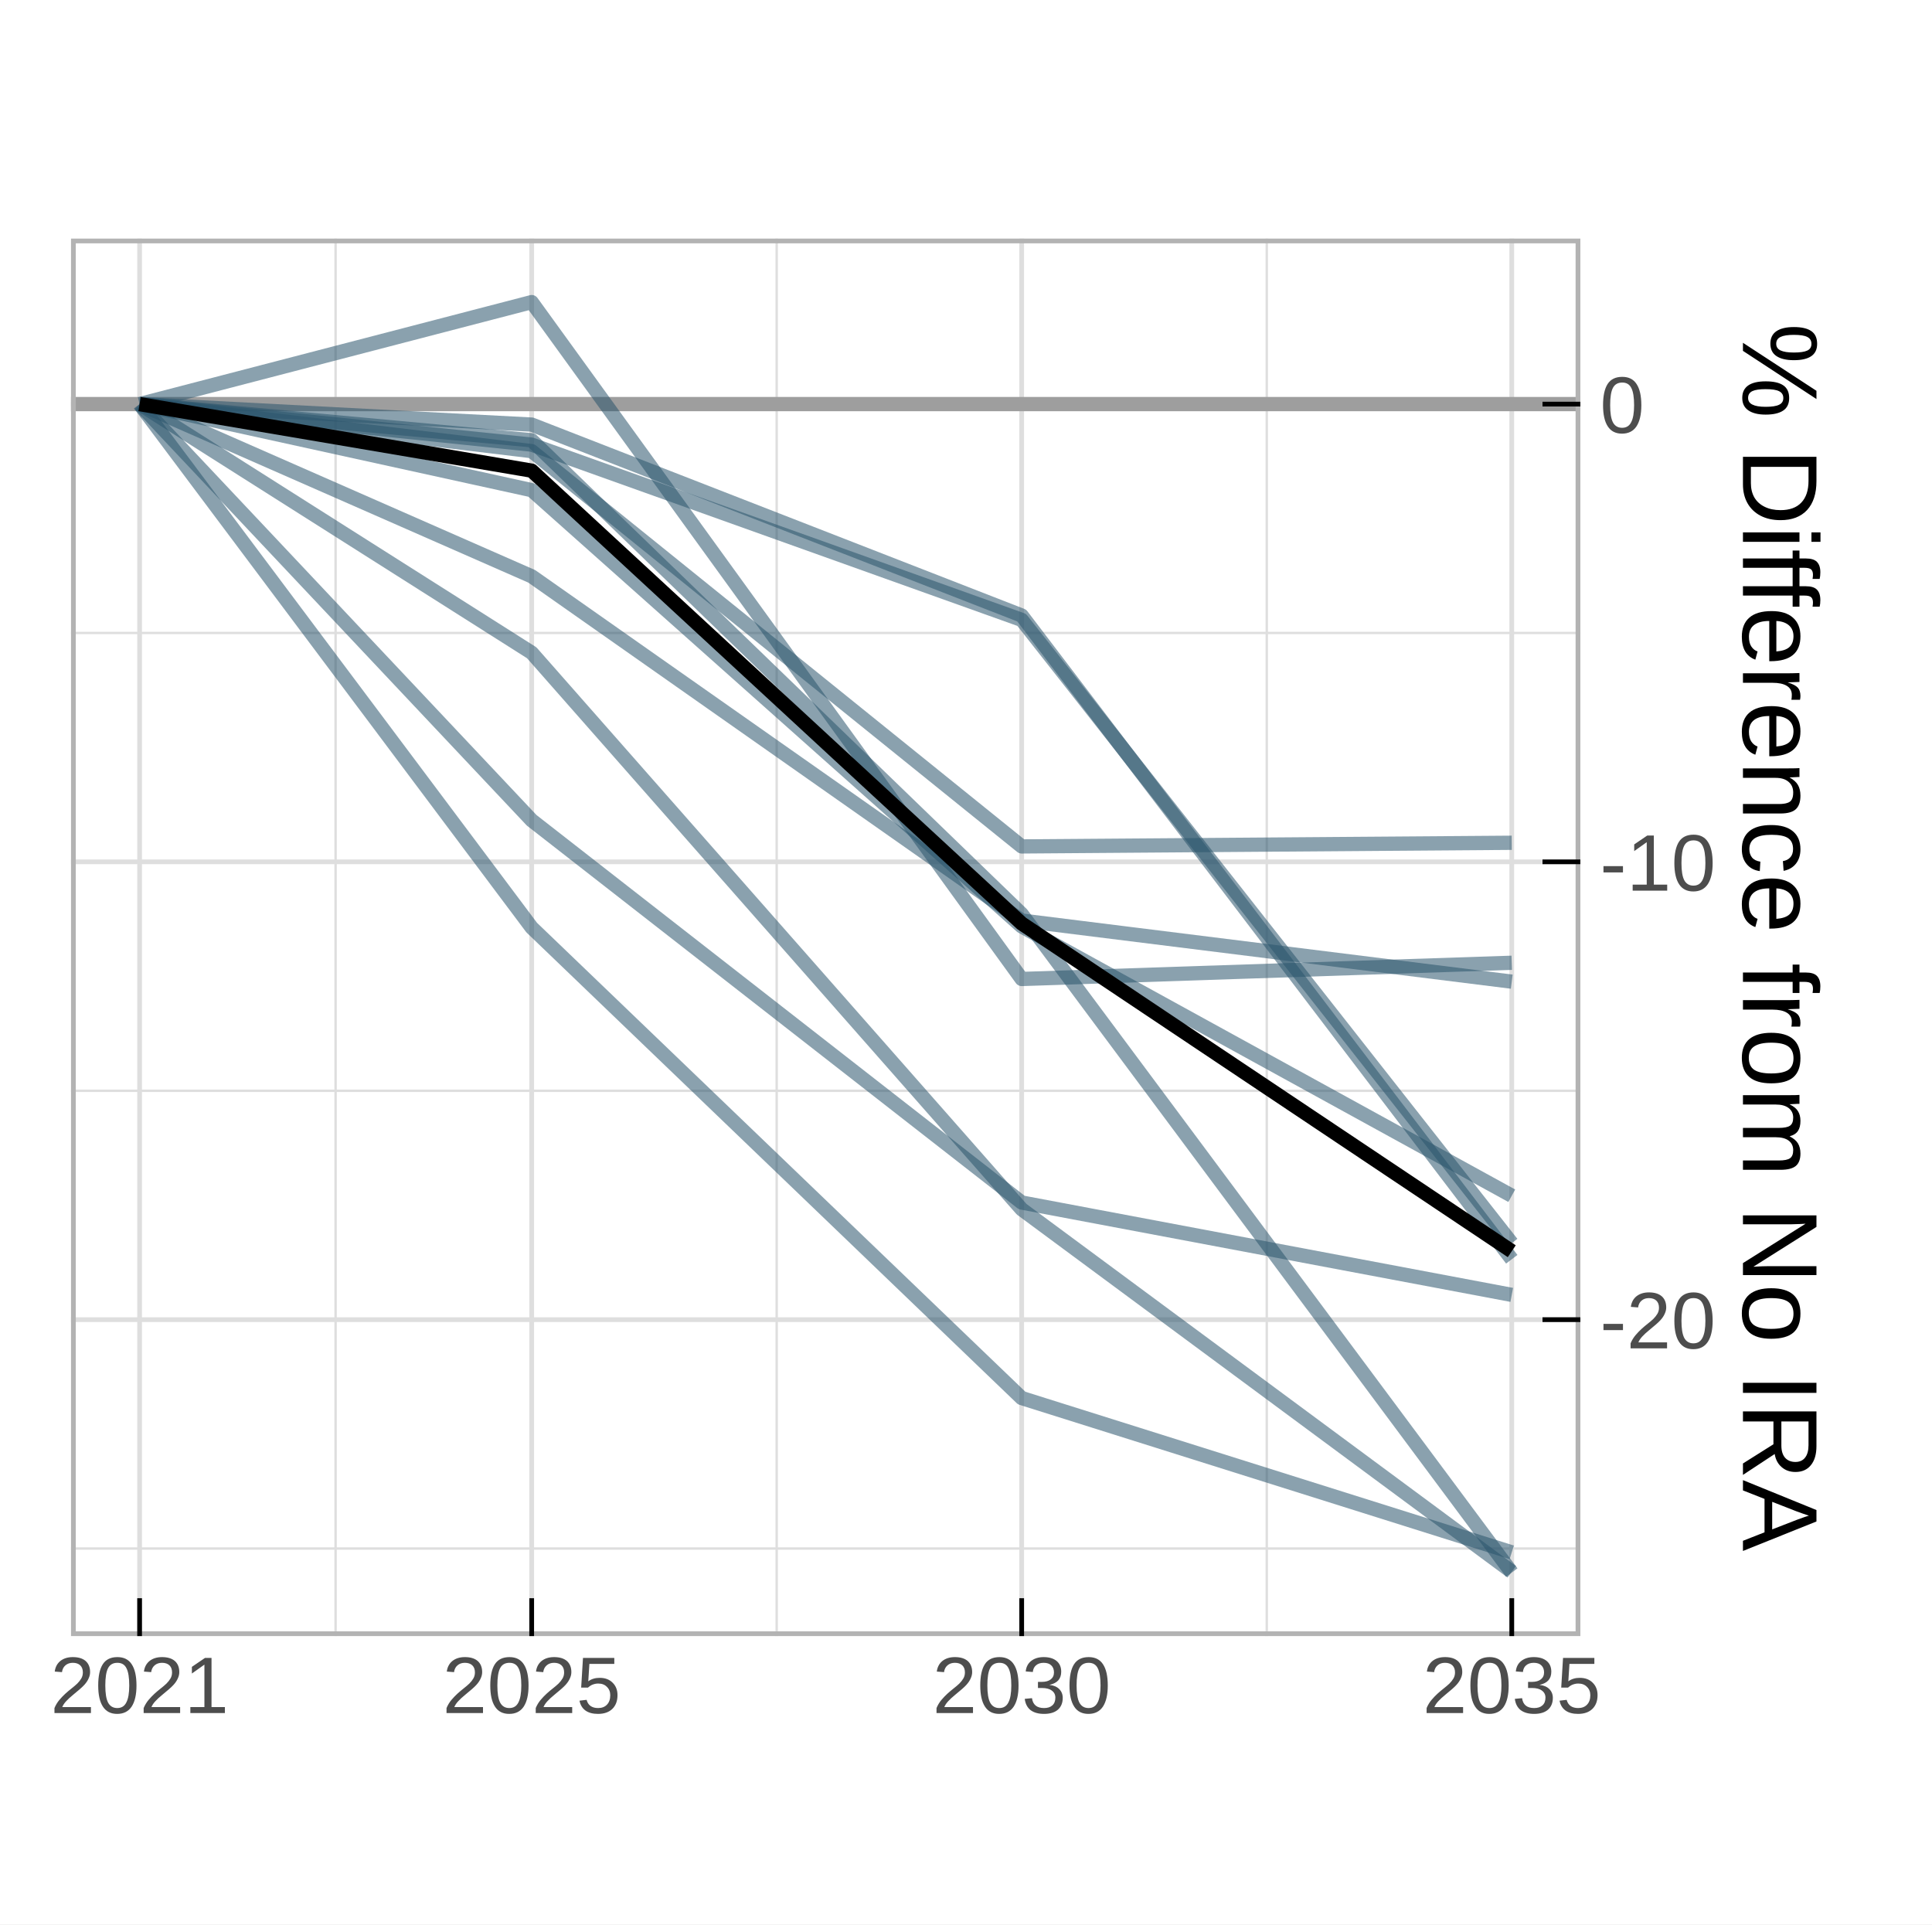
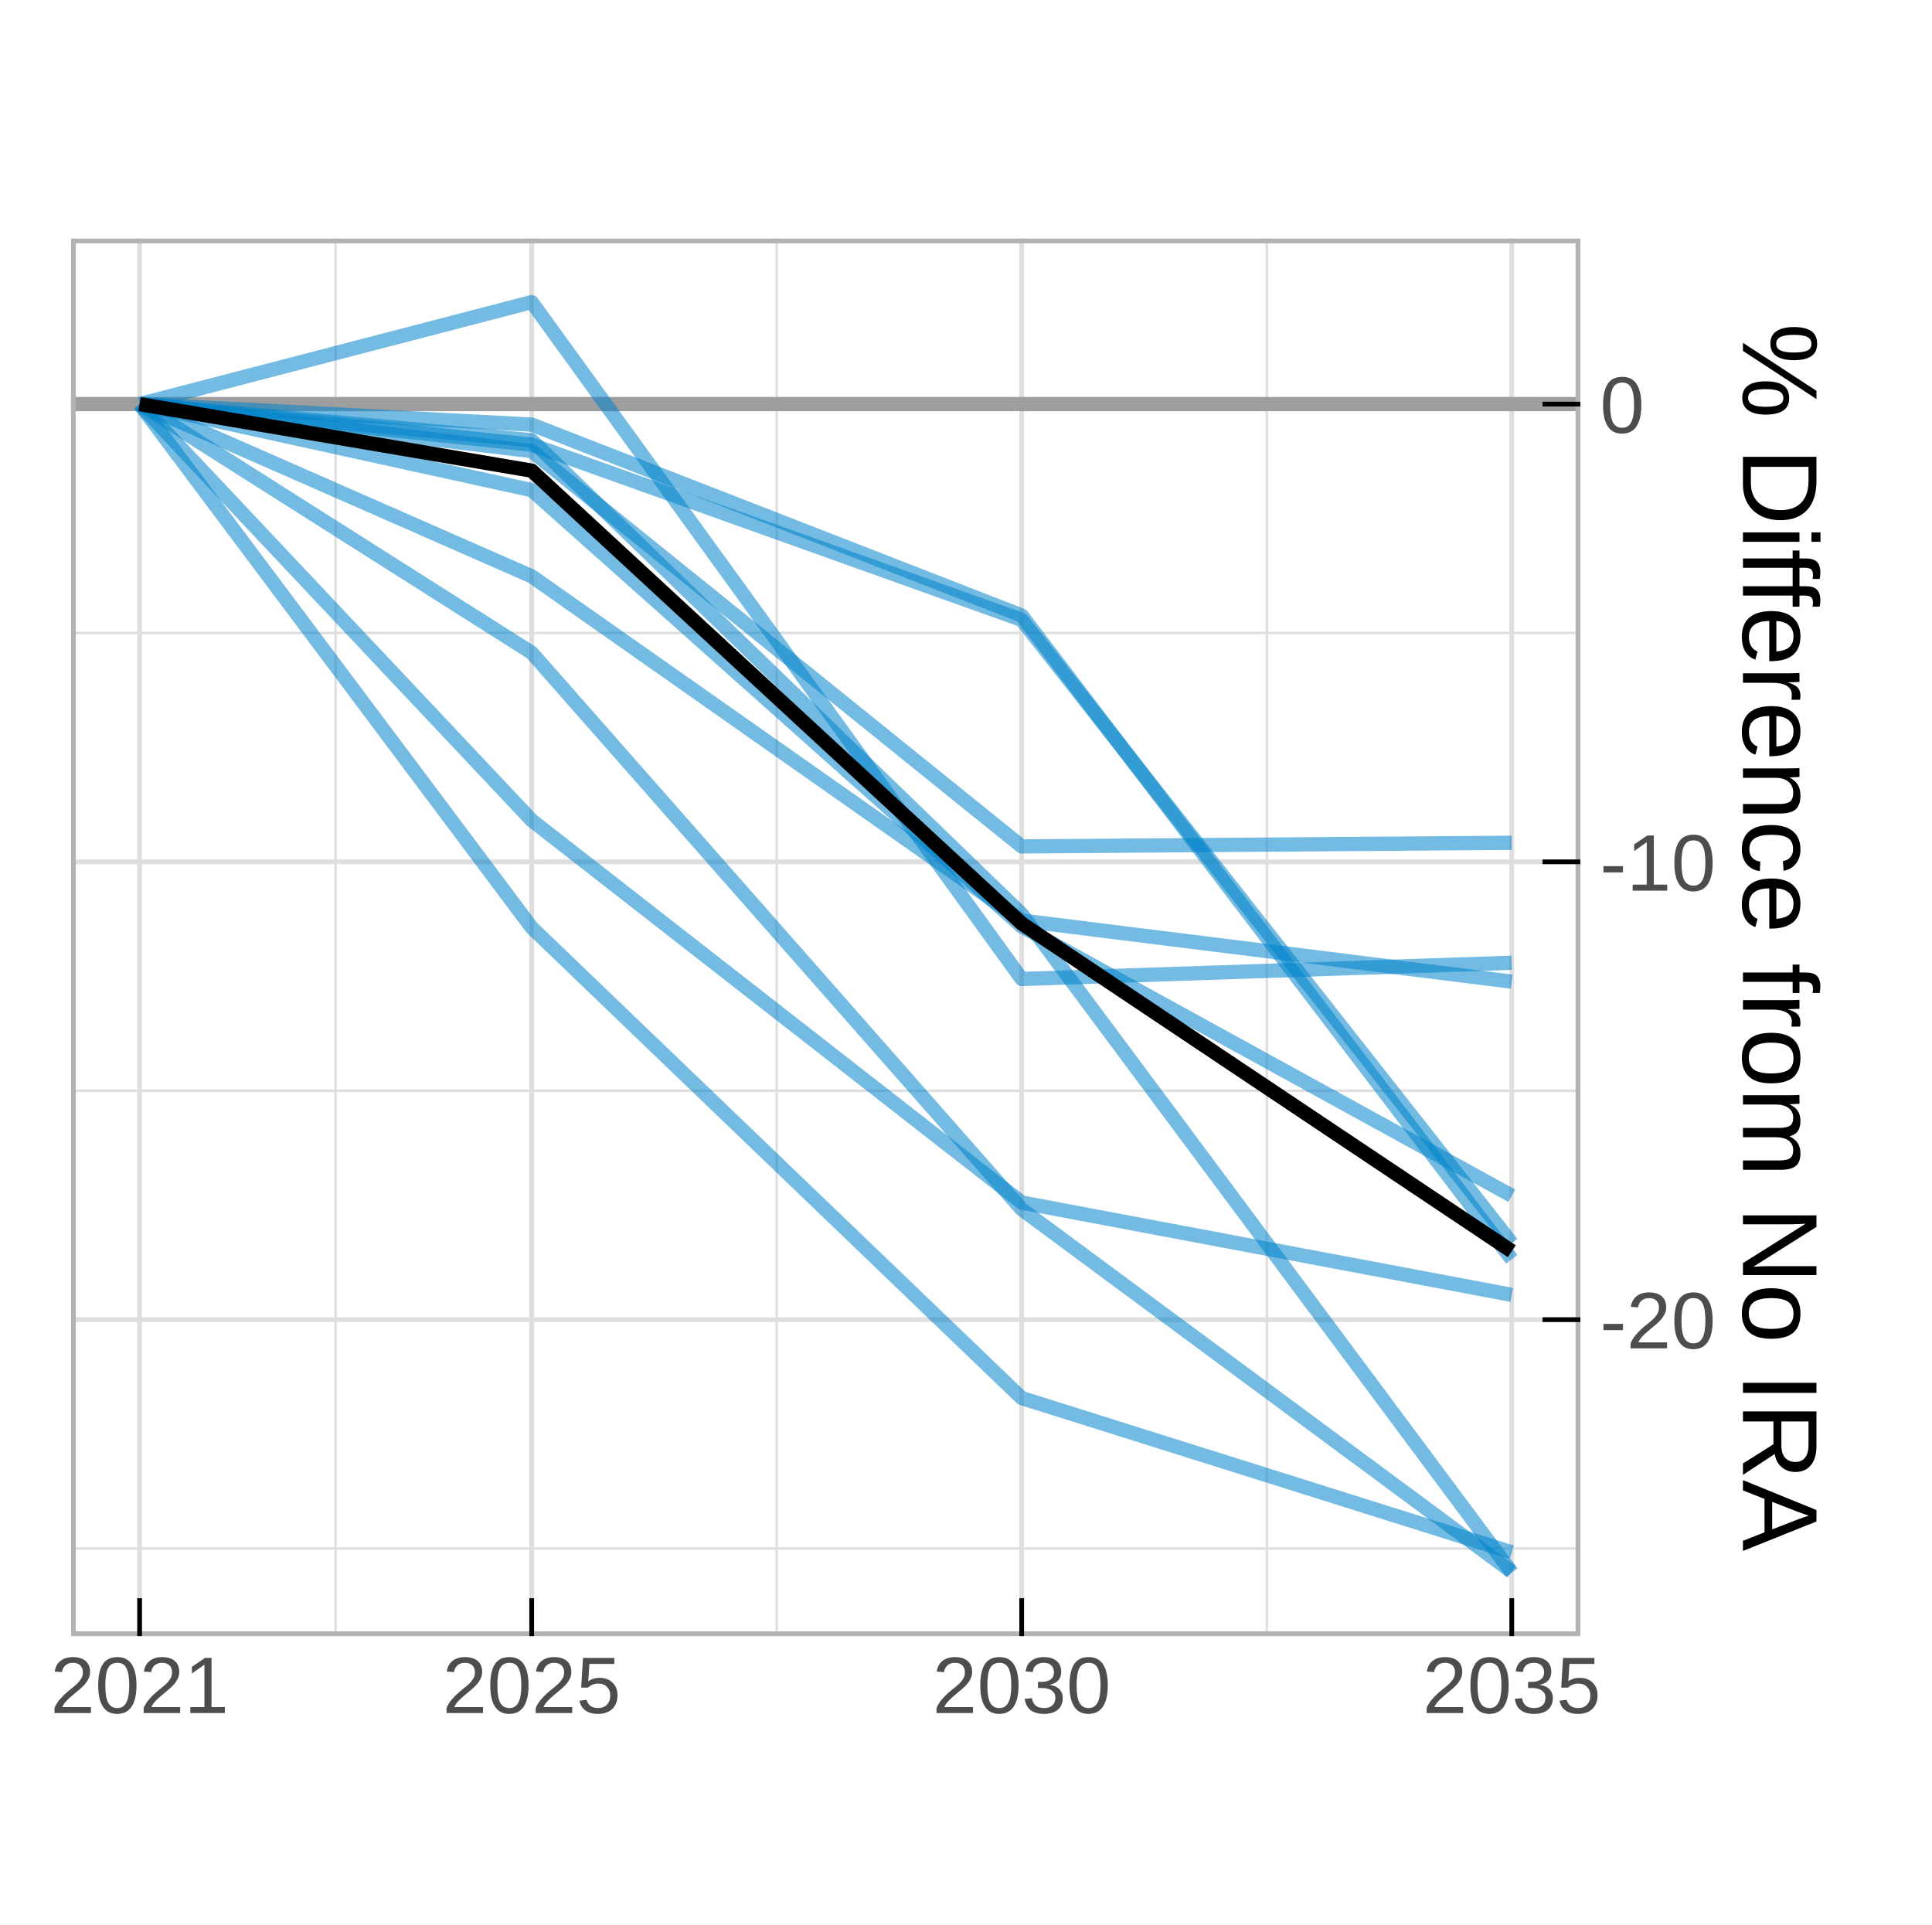
<svg xmlns="http://www.w3.org/2000/svg" class="svglite" width="216.86pt" height="216.00pt" viewBox="0 0 216.86 216.00">
  <defs>
    <style type="text/css">
    .svglite line, .svglite polyline, .svglite polygon, .svglite path, .svglite rect, .svglite circle {
      fill: none;
      stroke: #000000;
      stroke-linecap: round;
      stroke-linejoin: round;
      stroke-miterlimit: 10.00;
    }
    .svglite text {
      white-space: pre;
    }
  </style>
  </defs>
  <rect width="100%" height="100%" style="stroke: none; fill: #FFFFFF;" />
  <defs>
    <clipPath id="cpMC4wMHwyMTYuODZ8MC4wMHwyMTYuMDA=">
      <rect x="0.00" y="0.00" width="216.86" height="216.00" />
    </clipPath>
  </defs>
  <g clip-path="url(#cpMC4wMHwyMTYuODZ8MC4wMHwyMTYuMDA=)">
    <rect x="0" y="-0" width="216.86" height="216.00" style="stroke-width: 1.07; stroke: #FFFFFF; fill: #FFFFFF;" />
  </g>
  <defs>
    <clipPath id="cpNy45N3wxNzcuMzl8MjYuNzh8MTgzLjY1">
      <rect x="7.97" y="26.78" width="169.42" height="156.87" />
    </clipPath>
  </defs>
  <g clip-path="url(#cpNy45N3wxNzcuMzl8MjYuNzh8MTgzLjY1)">
    <rect x="7.97" y="26.78" width="169.42" height="156.87" style="stroke-width: 1.07; stroke: none; fill: #FFFFFF;" />
    <polyline points="7.97,173.82 177.39,173.82 " style="stroke-width: 0.27; stroke: #DEDEDE; stroke-linecap: butt;" />
    <polyline points="7.97,122.44 177.39,122.44 " style="stroke-width: 0.27; stroke: #DEDEDE; stroke-linecap: butt;" />
    <polyline points="7.97,71.05 177.39,71.05 " style="stroke-width: 0.27; stroke: #DEDEDE; stroke-linecap: butt;" />
    <polyline points="37.67,183.65 37.67,26.78 " style="stroke-width: 0.27; stroke: #DEDEDE; stroke-linecap: butt;" />
    <polyline points="87.18,183.65 87.18,26.78 " style="stroke-width: 0.27; stroke: #DEDEDE; stroke-linecap: butt;" />
    <polyline points="142.19,183.65 142.19,26.78 " style="stroke-width: 0.27; stroke: #DEDEDE; stroke-linecap: butt;" />
    <polyline points="7.97,148.13 177.39,148.13 " style="stroke-width: 0.53; stroke: #DEDEDE; stroke-linecap: butt;" />
    <polyline points="7.97,96.74 177.39,96.74 " style="stroke-width: 0.53; stroke: #DEDEDE; stroke-linecap: butt;" />
    <polyline points="7.97,45.36 177.39,45.36 " style="stroke-width: 0.53; stroke: #DEDEDE; stroke-linecap: butt;" />
    <polyline points="15.67,183.65 15.67,26.78 " style="stroke-width: 0.53; stroke: #DEDEDE; stroke-linecap: butt;" />
    <polyline points="59.68,183.65 59.68,26.78 " style="stroke-width: 0.53; stroke: #DEDEDE; stroke-linecap: butt;" />
    <polyline points="114.68,183.65 114.68,26.78 " style="stroke-width: 0.53; stroke: #DEDEDE; stroke-linecap: butt;" />
    <polyline points="169.69,183.65 169.69,26.78 " style="stroke-width: 0.53; stroke: #DEDEDE; stroke-linecap: butt;" />
    <line x1="7.97" y1="45.36" x2="177.39" y2="45.36" style="stroke-width: 1.60; stroke: #9E9E9E; stroke-linecap: butt;" />
-     <polyline points="15.67,45.36 59.68,92.08 114.68,134.98 169.69,145.35 " style="stroke-width: 1.60; stroke: #2A546C; stroke-opacity: 0.55; stroke-linecap: butt;" />
-     <polyline points="15.67,45.36 59.68,73.27 114.68,135.74 169.69,176.43 " style="stroke-width: 1.60; stroke: #2A546C; stroke-opacity: 0.55; stroke-linecap: butt;" />
-     <polyline points="15.67,45.36 59.68,104.12 114.68,156.93 169.69,174.25 " style="stroke-width: 1.60; stroke: #2A546C; stroke-opacity: 0.55; stroke-linecap: butt;" />
-     <polyline points="15.67,45.36 59.68,64.69 114.68,103.33 169.69,110.19 " style="stroke-width: 1.60; stroke: #2A546C; stroke-opacity: 0.55; stroke-linecap: butt;" />
-     <polyline points="15.67,45.36 59.68,47.66 114.68,69.09 169.69,141.35 " style="stroke-width: 1.60; stroke: #2A546C; stroke-opacity: 0.55; stroke-linecap: butt;" />
-     <polyline points="15.67,45.36 59.68,33.91 114.68,109.89 169.69,108.07 " style="stroke-width: 1.60; stroke: #2A546C; stroke-opacity: 0.55; stroke-linecap: butt;" />
-     <polyline points="15.67,45.36 59.68,55.02 114.68,103.99 169.69,134.22 " style="stroke-width: 1.60; stroke: #2A546C; stroke-opacity: 0.55; stroke-linecap: butt;" />
-     <polyline points="15.67,45.36 59.68,49.91 114.68,69.58 169.69,139.55 " style="stroke-width: 1.60; stroke: #2A546C; stroke-opacity: 0.55; stroke-linecap: butt;" />
-     <polyline points="15.67,45.36 59.68,49.42 114.68,102.60 169.69,176.52 " style="stroke-width: 1.60; stroke: #2A546C; stroke-opacity: 0.55; stroke-linecap: butt;" />
-     <polyline points="15.67,45.36 59.68,50.64 114.68,95.01 169.69,94.60 " style="stroke-width: 1.60; stroke: #2A546C; stroke-opacity: 0.55; stroke-linecap: butt;" />
+     <polyline points="15.67,45.36 59.68,92.08 114.68,134.98 169.69,145.35 " style="stroke-width: 1.60; stroke: #0083CA; stroke-opacity: 0.55; stroke-linecap: butt;" />
+     <polyline points="15.67,45.36 59.68,73.27 114.68,135.74 169.69,176.43 " style="stroke-width: 1.60; stroke: #0083CA; stroke-opacity: 0.55; stroke-linecap: butt;" />
+     <polyline points="15.67,45.36 59.68,104.12 114.68,156.93 169.69,174.25 " style="stroke-width: 1.60; stroke: #0083CA; stroke-opacity: 0.55; stroke-linecap: butt;" />
+     <polyline points="15.67,45.36 59.68,64.69 114.68,103.33 169.69,110.19 " style="stroke-width: 1.60; stroke: #0083CA; stroke-opacity: 0.55; stroke-linecap: butt;" />
+     <polyline points="15.67,45.36 59.68,47.66 114.68,69.09 169.69,141.35 " style="stroke-width: 1.60; stroke: #0083CA; stroke-opacity: 0.55; stroke-linecap: butt;" />
+     <polyline points="15.67,45.36 59.68,33.91 114.68,109.89 169.69,108.07 " style="stroke-width: 1.60; stroke: #0083CA; stroke-opacity: 0.55; stroke-linecap: butt;" />
+     <polyline points="15.67,45.36 59.68,55.02 114.68,103.99 169.69,134.22 " style="stroke-width: 1.60; stroke: #0083CA; stroke-opacity: 0.55; stroke-linecap: butt;" />
+     <polyline points="15.67,45.36 59.68,49.91 114.68,69.58 169.69,139.55 " style="stroke-width: 1.60; stroke: #0083CA; stroke-opacity: 0.55; stroke-linecap: butt;" />
+     <polyline points="15.67,45.36 59.68,49.42 114.68,102.60 169.69,176.52 " style="stroke-width: 1.60; stroke: #0083CA; stroke-opacity: 0.55; stroke-linecap: butt;" />
+     <polyline points="15.67,45.36 59.68,50.64 114.68,95.01 169.69,94.60 " style="stroke-width: 1.60; stroke: #0083CA; stroke-opacity: 0.55; stroke-linecap: butt;" />
    <polyline points="15.67,45.36 59.68,52.83 114.68,103.66 169.69,140.45 " style="stroke-width: 1.60; stroke-linecap: butt;" />
    <rect x="7.97" y="26.78" width="169.42" height="156.87" style="stroke-width: 1.07; stroke: #B3B3B3;" />
  </g>
  <g clip-path="url(#cpMC4wMHwyMTYuODZ8MC4wMHwyMTYuMDA=)">
    <polyline points="177.39,148.13 173.14,148.13 " style="stroke-width: 0.53; stroke-linecap: butt;" />
    <polyline points="177.39,96.74 173.14,96.74 " style="stroke-width: 0.53; stroke-linecap: butt;" />
    <polyline points="177.39,45.36 173.14,45.36 " style="stroke-width: 0.53; stroke-linecap: butt;" />
    <text x="179.58" y="151.35" style="font-size: 9.00px;fill: #4D4D4D; font-family: &quot;Arial&quot;;" textLength="13.00px" lengthAdjust="spacingAndGlyphs">-20</text>
    <text x="179.58" y="99.97" style="font-size: 9.00px;fill: #4D4D4D; font-family: &quot;Arial&quot;;" textLength="13.00px" lengthAdjust="spacingAndGlyphs">-10</text>
    <text x="179.58" y="48.58" style="font-size: 9.00px;fill: #4D4D4D; font-family: &quot;Arial&quot;;" textLength="5.00px" lengthAdjust="spacingAndGlyphs">0</text>
    <polyline points="15.67,179.40 15.67,183.65 " style="stroke-width: 0.53; stroke-linecap: butt;" />
    <polyline points="59.68,179.40 59.68,183.65 " style="stroke-width: 0.53; stroke-linecap: butt;" />
    <polyline points="114.68,179.40 114.68,183.65 " style="stroke-width: 0.53; stroke-linecap: butt;" />
    <polyline points="169.69,179.40 169.69,183.65 " style="stroke-width: 0.53; stroke-linecap: butt;" />
    <text x="15.67" y="192.29" text-anchor="middle" style="font-size: 9.00px;fill: #4D4D4D; font-family: &quot;Arial&quot;;" textLength="20.02px" lengthAdjust="spacingAndGlyphs">2021</text>
    <text x="59.68" y="192.29" text-anchor="middle" style="font-size: 9.00px;fill: #4D4D4D; font-family: &quot;Arial&quot;;" textLength="20.02px" lengthAdjust="spacingAndGlyphs">2025</text>
    <text x="114.68" y="192.29" text-anchor="middle" style="font-size: 9.00px;fill: #4D4D4D; font-family: &quot;Arial&quot;;" textLength="20.02px" lengthAdjust="spacingAndGlyphs">2030</text>
    <text x="169.69" y="192.29" text-anchor="middle" style="font-size: 9.00px;fill: #4D4D4D; font-family: &quot;Arial&quot;;" textLength="20.02px" lengthAdjust="spacingAndGlyphs">2035</text>
    <text transform="translate(195.64,36.29) rotate(90)" style="font-size: 12.00px; font-family: &quot;Arial&quot;;" textLength="137.84px" lengthAdjust="spacingAndGlyphs">% Difference from No IRA</text>
  </g>
</svg>
